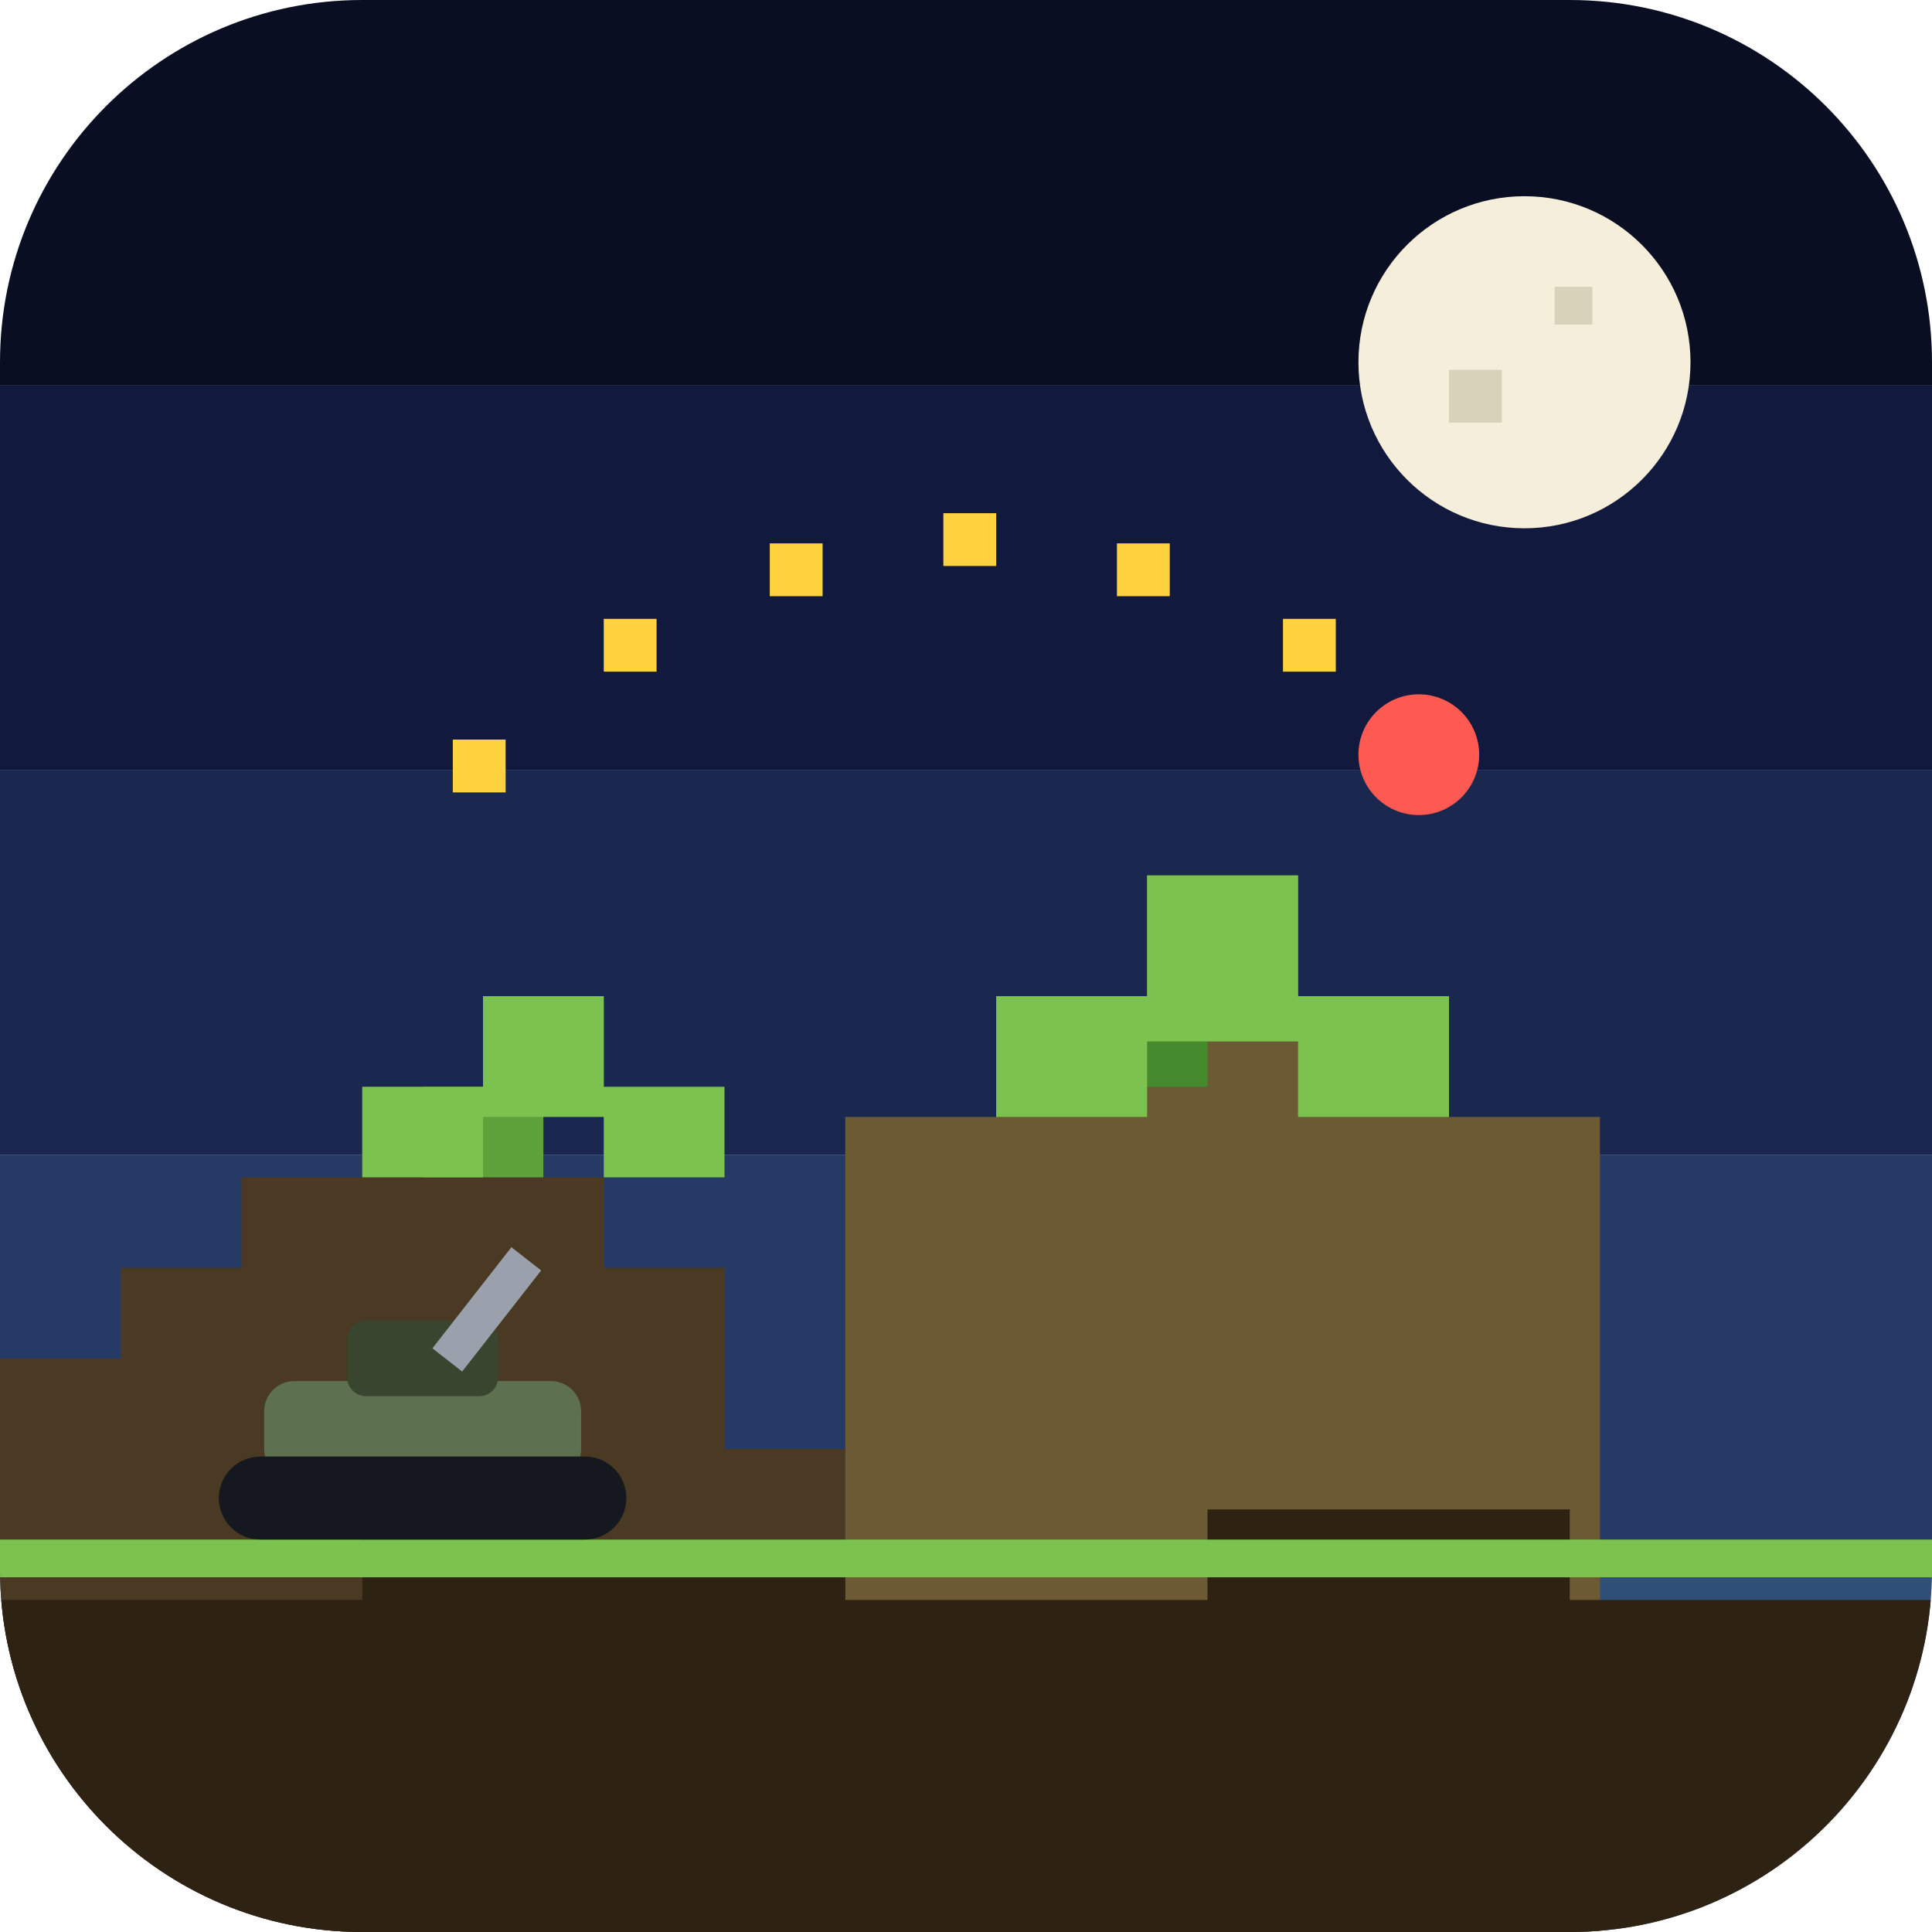
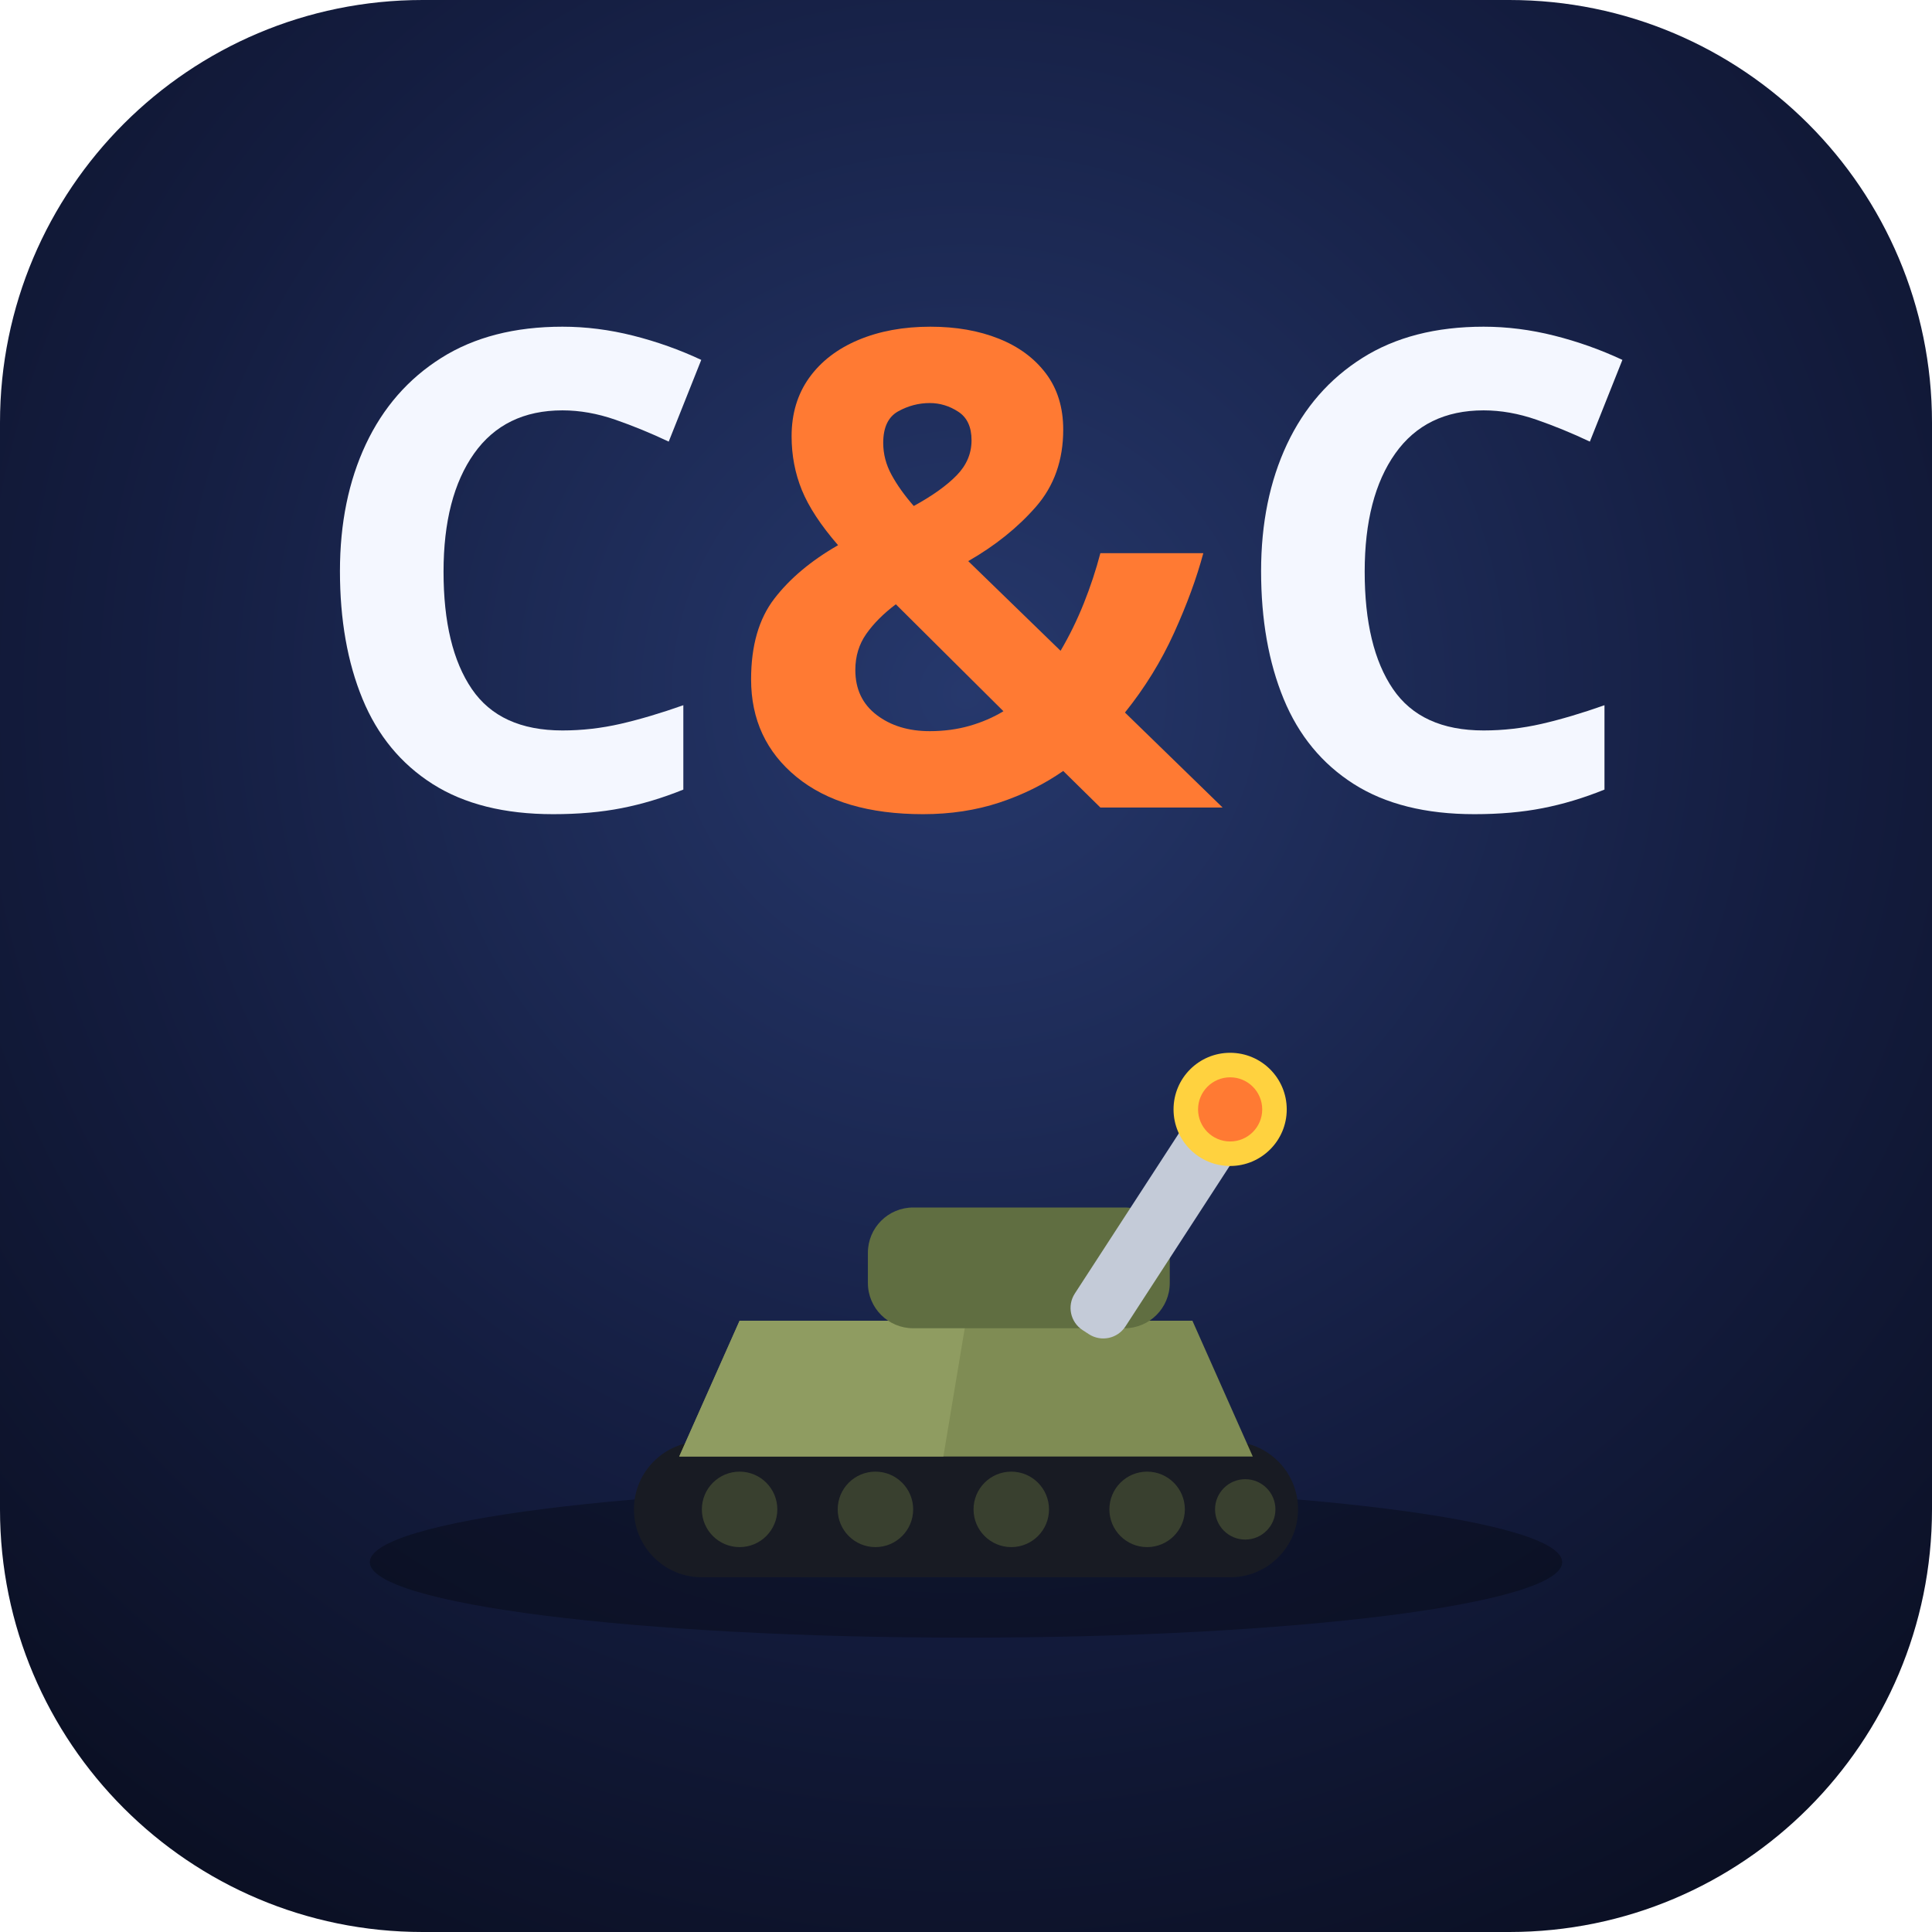
<svg xmlns="http://www.w3.org/2000/svg" viewBox="0 0 512 512">
  <defs>
-     <clipPath id="rr">
-       <rect x="0" y="0" width="512" height="512" rx="96" />
-     </clipPath>
+     <radialGradient id="bg" cx="50%" cy="36%" r="78%">
+       <stop offset="0" stop-color="#26386c" />
+       <stop offset="55%" stop-color="#141d40" />
+       <stop offset="100%" stop-color="#090d1e" />
+     </radialGradient>
  </defs>
-   <g clip-path="url(#rr)">
-     <rect width="512" height="102" fill="#0a0e22" />
-     <rect y="102" width="512" height="102" fill="#111a3c" />
-     <rect y="204" width="512" height="102" fill="#1a2850" />
-     <rect y="306" width="512" height="103" fill="#253a64" />
-     <rect y="409" width="512" height="103" fill="#315078" />
-     <circle cx="404" cy="96" r="44" fill="#f4eeda" />
-     <rect x="384" y="98" width="14" height="14" fill="#d9d2ba" />
-     <rect x="412" y="76" width="10" height="10" fill="#d9d2ba" />
-     <path d="M0 512V360h32v-24h32v-24h32v-24h32v24h32v24h32v48h32v152z" fill="#4a3a24" />
-     <path d="M96 288h32v-24h32v24h-16v24h-32v-24z" fill="#5da23a" />
-     <path d="M64 312h32v-24h32v-24h32v24h32v24h-32v-16h-32v16z" fill="#7cc24f" />
-     <path d="M224 512V296h40v-32h40v-32h40v32h40v32h40v216z" fill="#6b5a34" />
-     <path d="M264 264h40v-32h40v32h-24v24h-40v-24z" fill="#468a2e" />
-     <path d="M224 296h40v-32h40v-32h40v32h40v32h-40v-20h-40v20z" fill="#7cc24f" />
-     <g fill="#ffd23f">
-       <rect x="120" y="196" width="14" height="14" />
-       <rect x="160" y="164" width="14" height="14" />
-       <rect x="204" y="144" width="14" height="14" />
-       <rect x="250" y="136" width="14" height="14" />
-       <rect x="296" y="144" width="14" height="14" />
-       <rect x="340" y="164" width="14" height="14" />
-     </g>
-     <circle cx="376" cy="200" r="16" fill="#ff5a52" />
-     <path d="M0 512V424h96v-16h128v16h96v-24h96v24h96v88z" fill="#2e2213" />
-     <rect x="0" y="408" width="512" height="10" fill="#7cc24f" />
-     <g>
-       <rect x="70" y="366" width="84" height="26" rx="8" fill="#5d7050" />
-       <rect x="58" y="386" width="108" height="22" rx="11" fill="#15181f" />
-       <rect x="92" y="350" width="40" height="20" rx="5" fill="#38452f" />
-       <rect x="124" y="330" width="10" height="34" transform="rotate(38 129 347)" fill="#9aa1ad" />
-     </g>
+   <rect width="512" height="512" rx="112" fill="url(#bg)" />
+   <ellipse cx="256" cy="414" rx="158" ry="20" fill="#000" opacity="0.30" />
+   <text x="258" y="214" text-anchor="middle" font-family="Arial Black" font-weight="900" font-size="176" letter-spacing="-6" fill="#f4f7ff">C<tspan fill="#ff7a33">&amp;</tspan>C</text>
+   <rect x="168" y="382" width="176" height="36" rx="18" fill="#181b23" />
+   <g fill="#39402f">
+     <circle cx="196" cy="400" r="10" />
+     <circle cx="232" cy="400" r="10" />
+     <circle cx="268" cy="400" r="10" />
+     <circle cx="304" cy="400" r="10" />
+     <circle cx="330" cy="400" r="8" />
+   </g>
+   <path d="M180 386 l16 -36 h120 l16 36 z" fill="#7f8c54" />
+   <path d="M180 386 l16 -36 h60 l-6 36 z" fill="#8f9c61" />
+   <rect x="230" y="320" width="80" height="32" rx="12" fill="#606e41" />
+   <rect x="283" y="280" width="16" height="74" rx="7" transform="rotate(33 291 348)" fill="#c4cbd8" />
+   <g transform="translate(326,294)">
+     <circle r="15" fill="#ffd23f" />
+     <circle r="8.5" fill="#ff7a33" />
  </g>
</svg>
